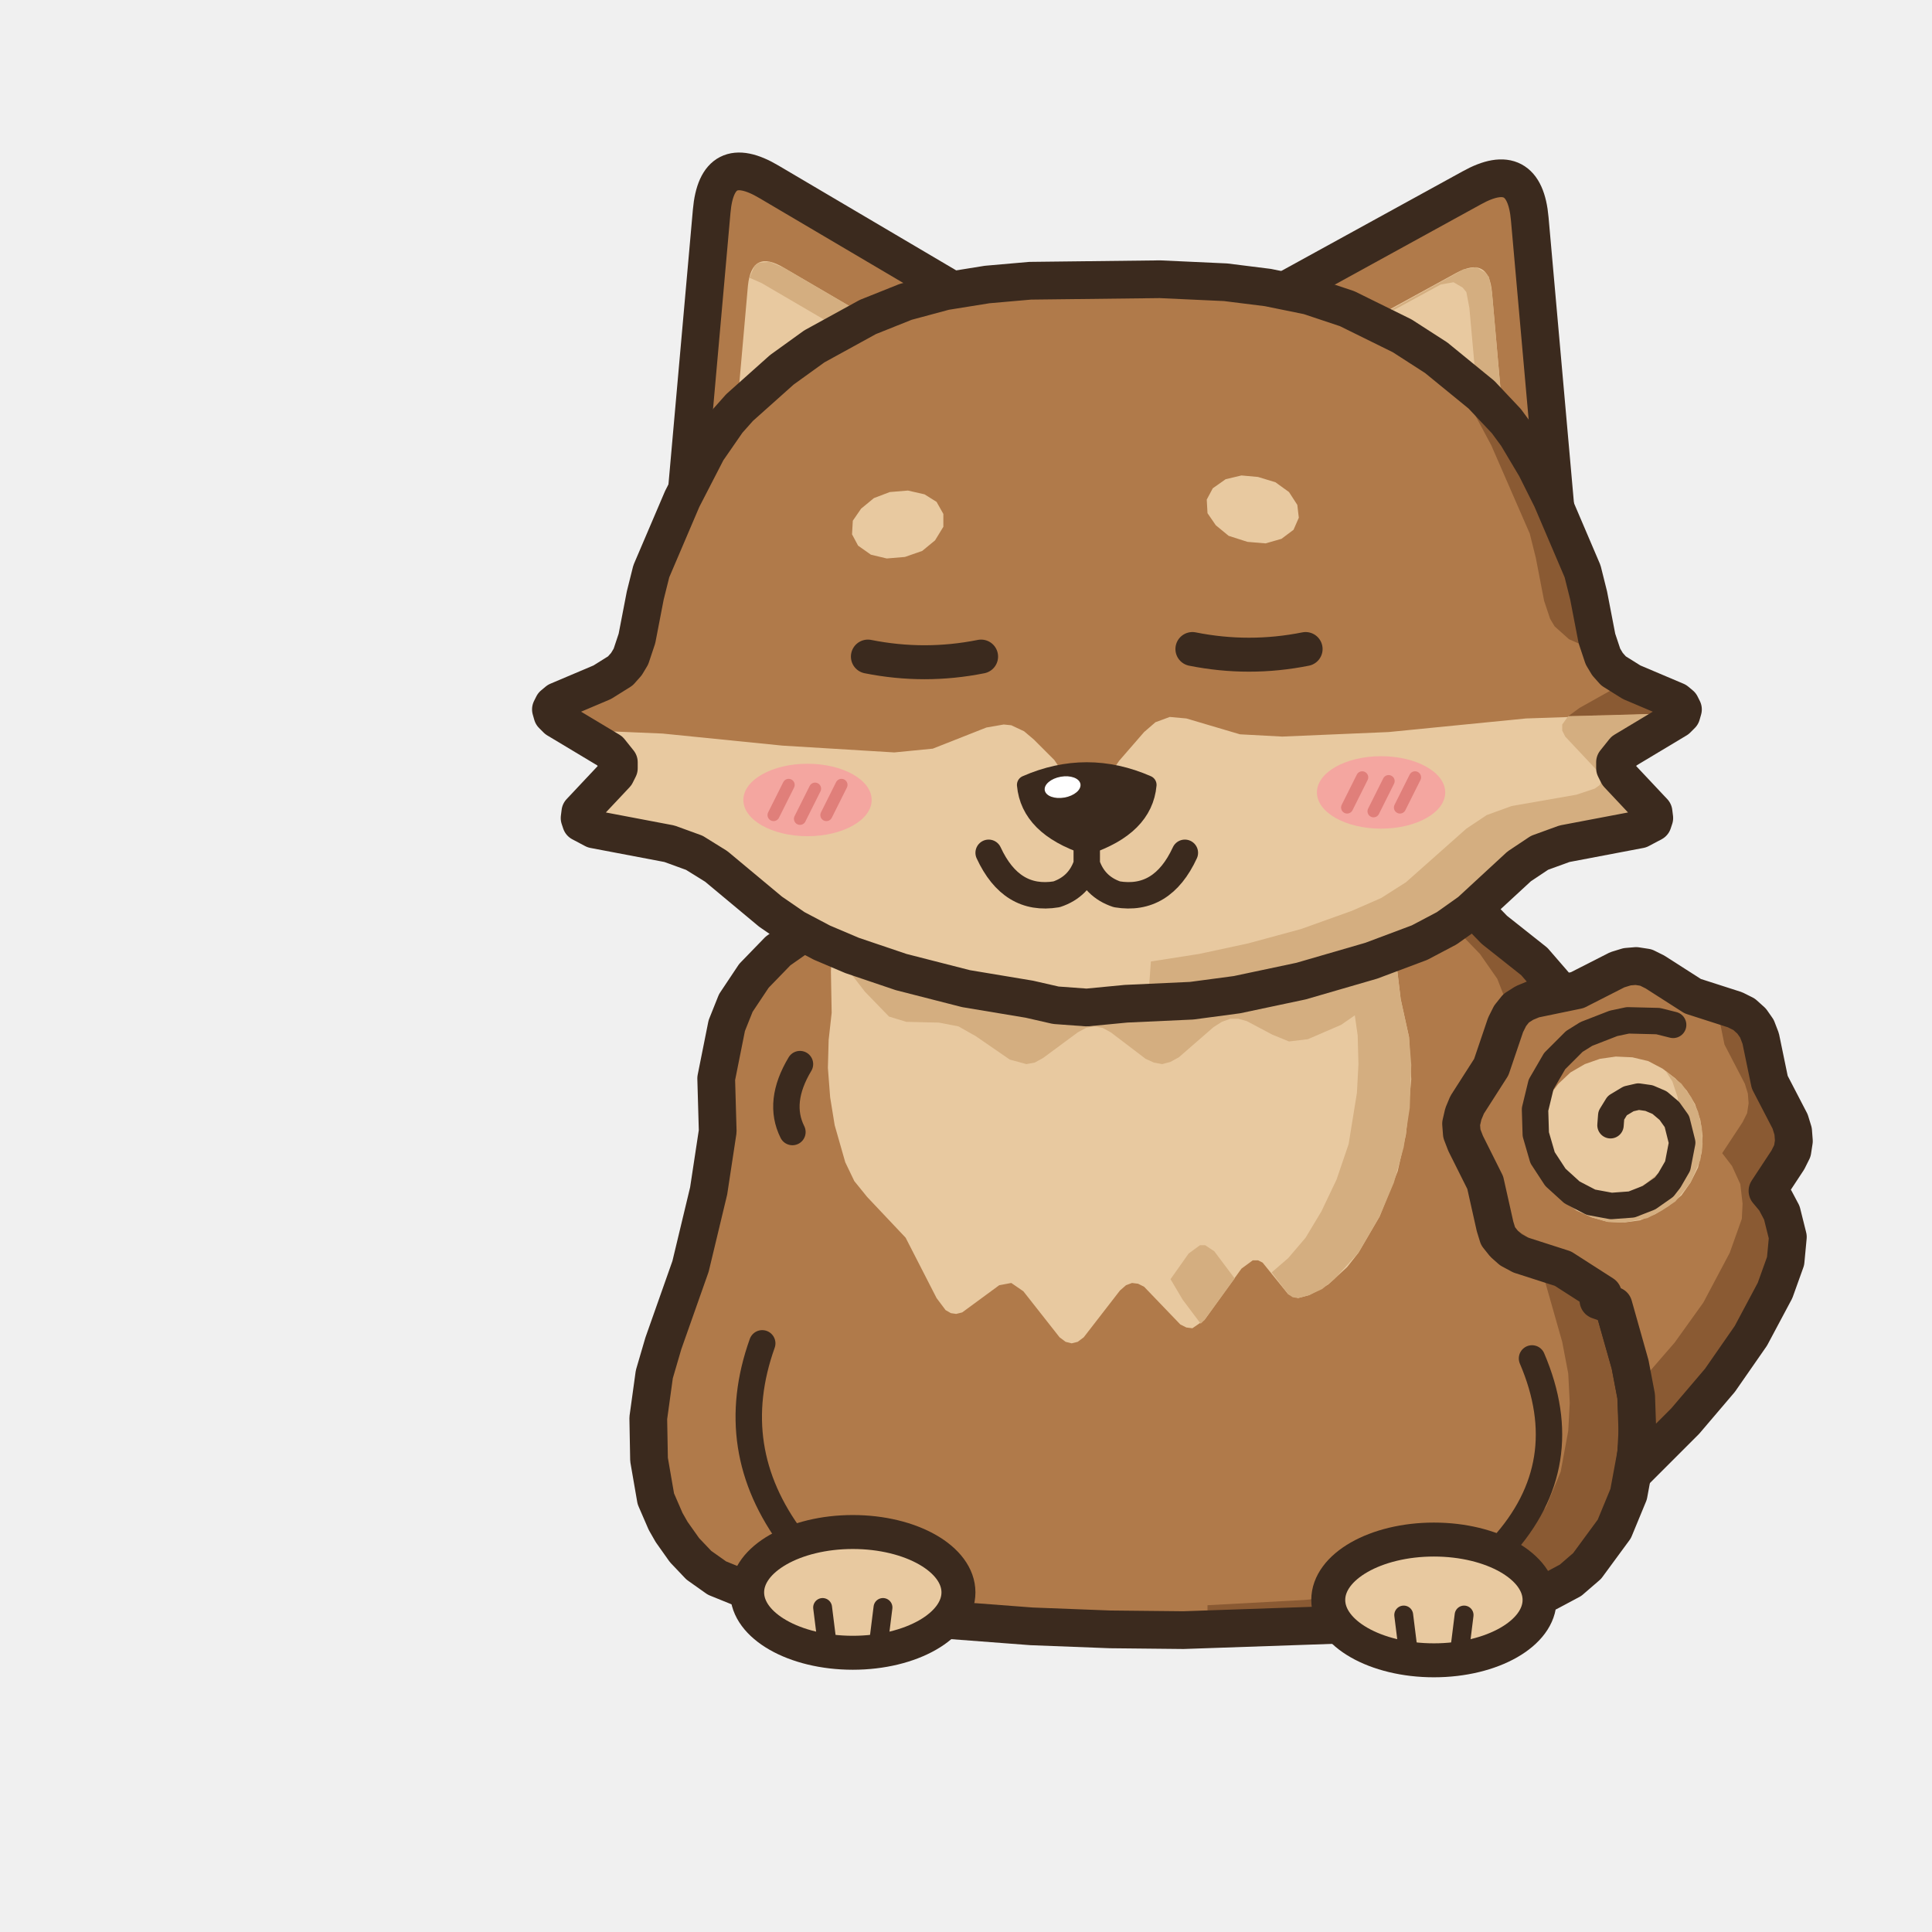
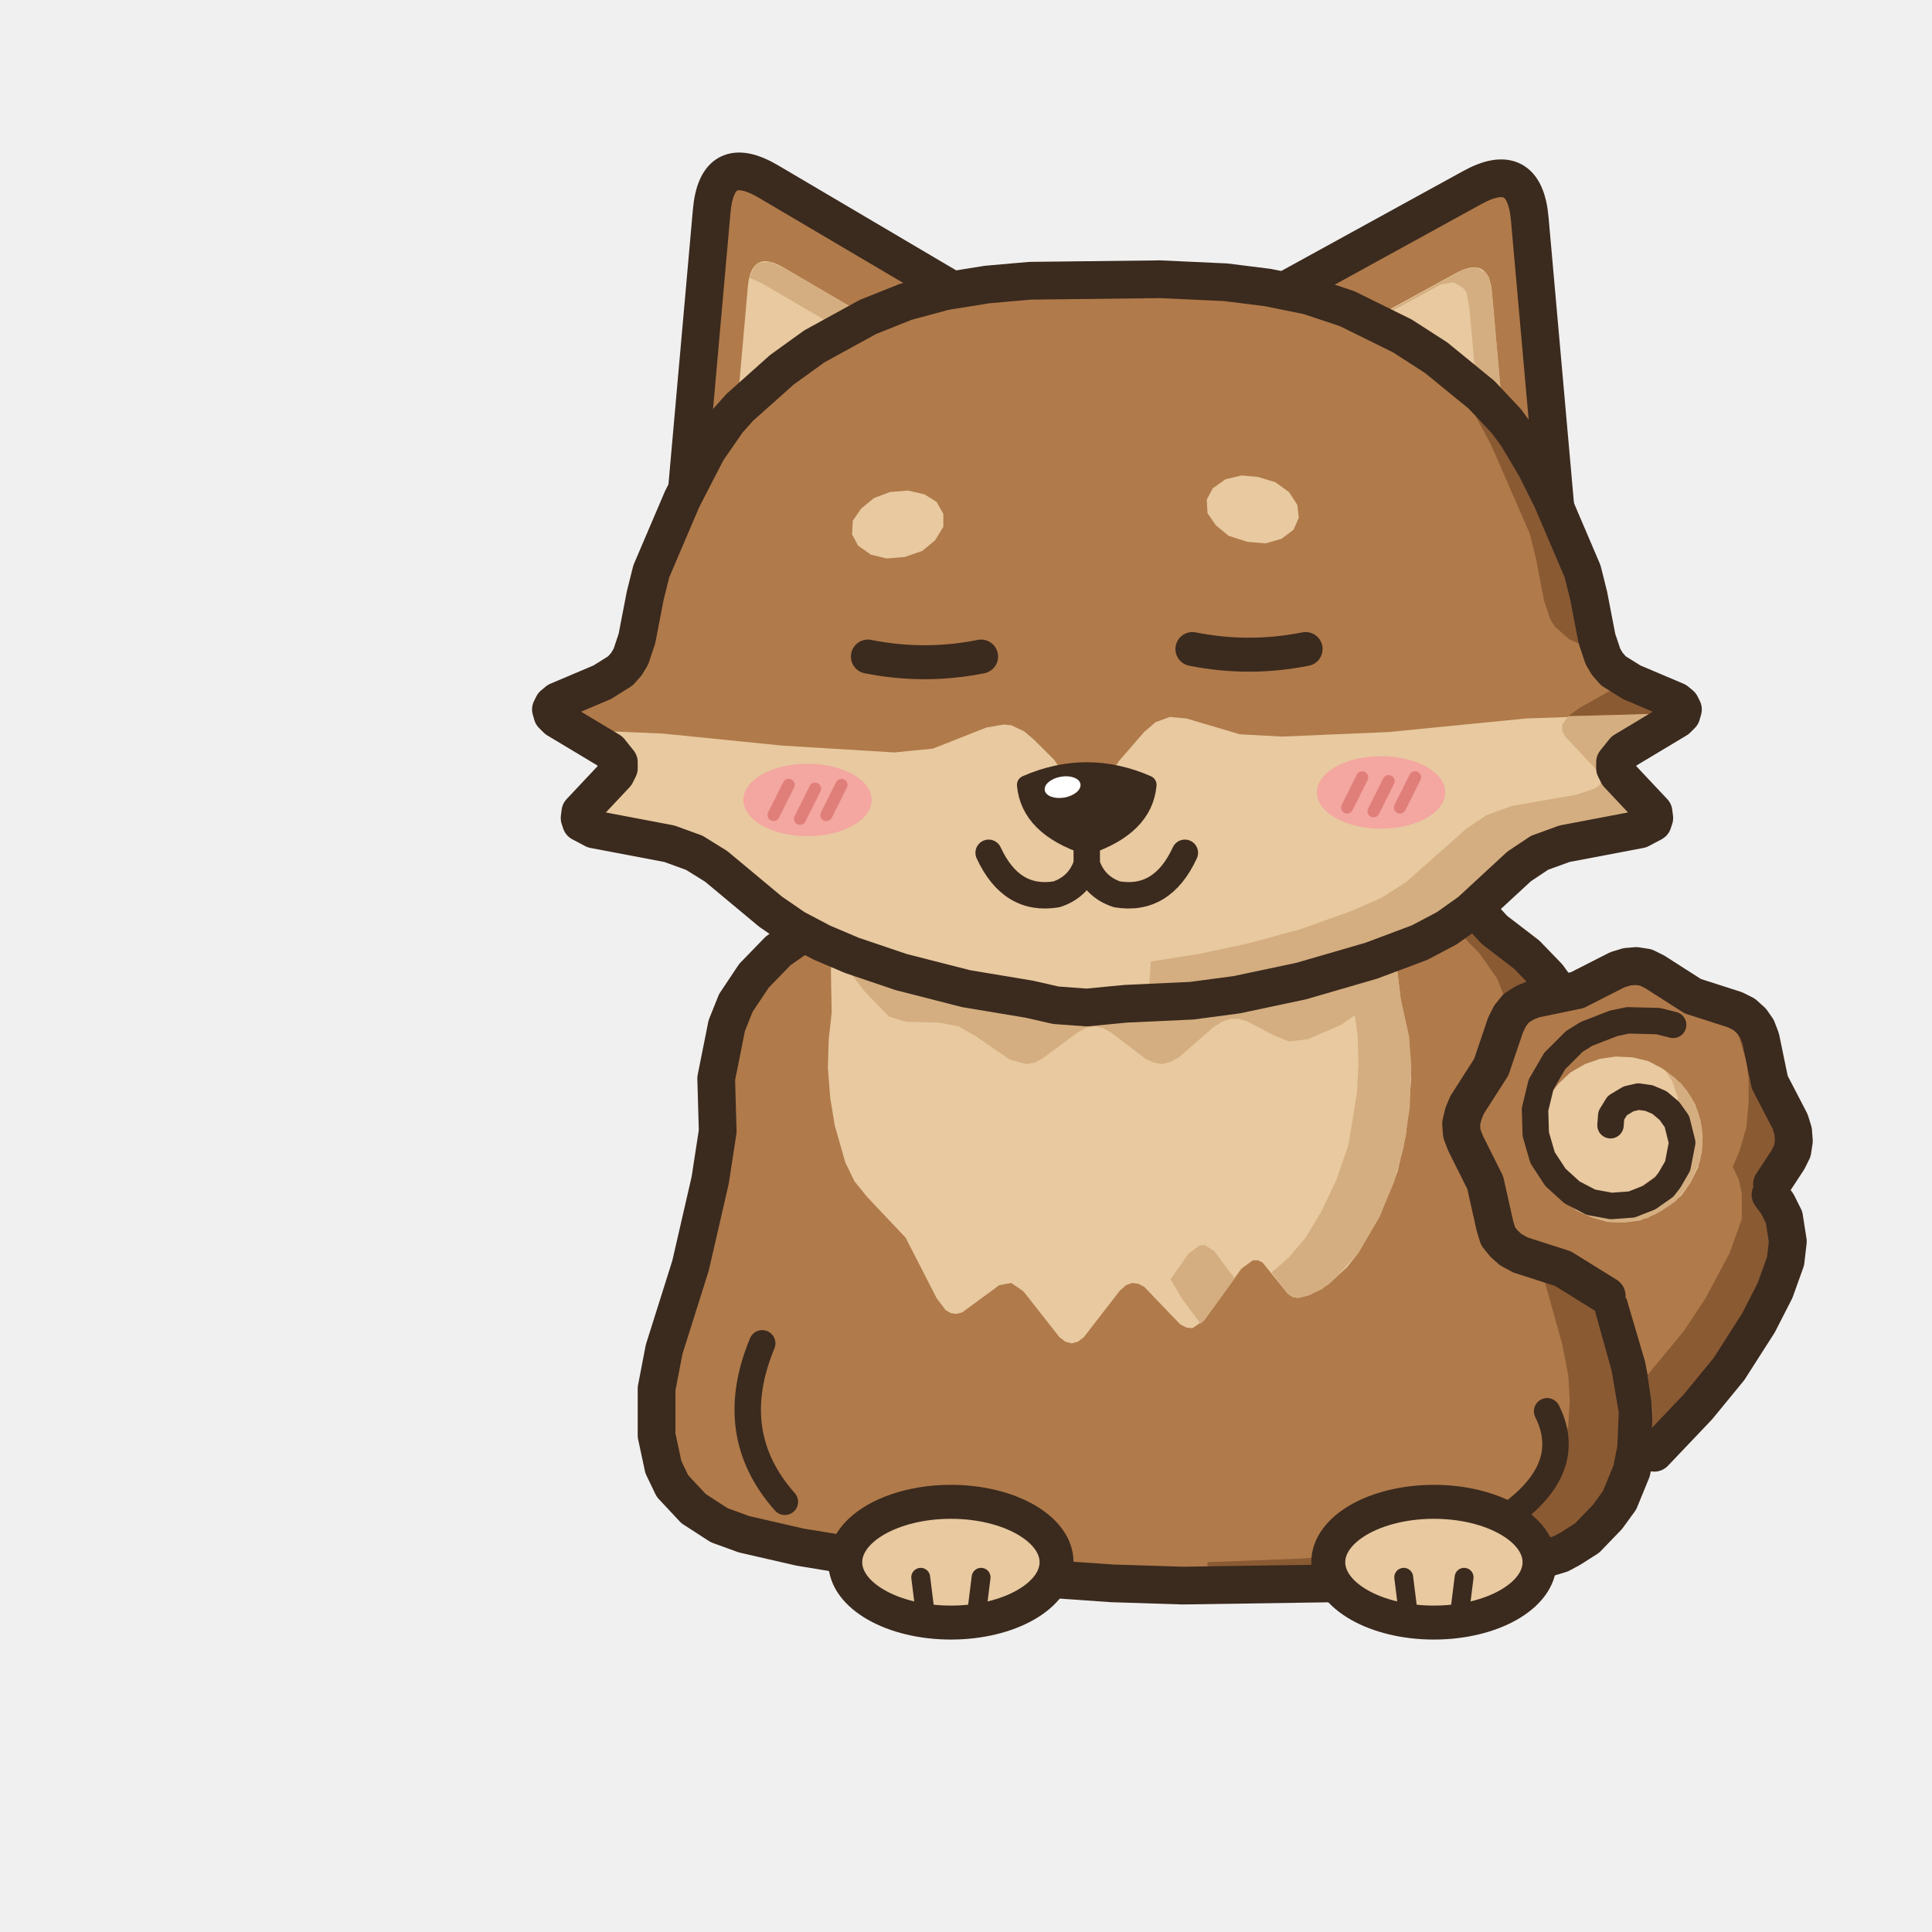
<svg xmlns="http://www.w3.org/2000/svg" viewBox="0 0 256 256">
-   <path d="M118 120 L112.1 120.6 L110.3 120.9 L108.4 121.6 L106.8 123.4 L103.1 126 L99.9 129.3 L97.5 132.9 L96.3 135.9 L94.9 142.9 L95.1 149.9 L93.9 157.8 L91.5 167.8 L87.9 178 L86.7 182.1 L85.9 187.9 L86 193.4 L86.9 198.6 L88.2 201.6 L89 203 L90.7 205.4 L92.6 207.4 L95 209.1 L98.7 210.6 L104 212 L111.5 213.2 L120.9 214.3 L136.7 215.5 L147.1 215.9 L156.8 216 L177.1 215.3 L186.5 214.6 L194.7 213.6 L200.8 212.4 L205.1 211 L208.1 209.4 L210.3 207.5 L213.9 202.6 L215.8 198 L216.8 192.6 L217 188.9 L216.8 185 L216 180.8 L212.9 169.9 L212 166 L211.5 160.8 L211.2 151.6 L210.2 143.3 L209.4 138.4 L208.6 135.4 L207.4 132.7 L205.9 130.4 L203.3 127.4 L198 123.2 L195.1 120.2 L192.4 119.1 L187.6 118.3 L179.2 117.9 L158.7 118.1 L135.4 119Z" fill="#B07A4A" />
-   <path d="M160 216 L177.1 215.3 L186.5 214.6 L194.7 213.6 L198 213 L203.2 211.7 L206.8 210.2 L208.1 209.4 L210.3 207.5 L213.9 202.6 L215.8 198 L216.8 192.6 L217 188.9 L216.8 185 L216 180.8 L212.9 169.9 L212 166 L211.5 160.8 L211.2 151.6 L210 141.6 L209 136.8 L207.4 132.7 L205.9 130.4 L204.2 128.4 L201.3 125.6 L198 123.2 L195.1 120.2 L192.4 119.1 L187.2 118.2 L189 120.2 L193.3 123.5 L196.1 126.4 L198.4 129.7 L200 133.8 L201 138.6 L202.2 148.6 L202.5 157.8 L203 163 L203.9 166.9 L207 177.8 L207.8 182 L208 185.9 L207.8 189.6 L206.8 195 L204.9 199.6 L202.2 203.4 L199.1 206.4 L196.1 208 L191.8 209.4 L189 210 L181.8 211.1 L172.9 212 L160 212.7Z" fill="#8A5A33" />
+   <path d="M118 120 L112.1 120.6 L110.3 120.9 L108.4 121.6 L106.8 123.4 L103.1 126 L99.9 129.3 L97.5 132.9 L96.3 135.9 L94.9 142.9 L95.1 149.9 L94.1 156.4 L91.5 167.7 L88 178.8 L87 184 L87 190.2 L87.9 194.4 L89.1 196.9 L91.9 199.9 L95.3 202.1 L98.6 203.3 L106 205 L113.3 206.2 L127.1 208.1 L137.3 209.1 L147.3 209.8 L156.7 210.1 L176.9 209.8 L190.8 208.8 L198 208 L203.2 207 L206.8 205.9 L208.1 205.2 L210.3 203.8 L213 201 L214.6 198.8 L216.2 194.9 L216.8 191.9 L217 187 L216 181.1 L212.9 170 L212 166 L211.5 160.8 L211.2 151.6 L210.2 143.3 L209.4 138.4 L208 134 L206.7 131.6 L205.1 129.4 L202.3 126.5 L198 123.2 L195.9 120.9 L194 119.6 L190.4 118.6 L184 118 L179.2 117.9 L150.8 118.4Z" fill="#B07A4A" />
+   <path d="M160 210.1 L171.9 209.9 L186.5 209.2 L194.7 208.4 L203.2 207 L206.8 205.9 L208.1 205.2 L210.3 203.8 L213.9 199.9 L215.8 196.2 L216.8 191.9 L217 188.7 L216.8 185.2 L216 181.1 L212.9 170 L212 166 L211.5 160.8 L211.2 151.6 L210 141.6 L209 136.8 L207.4 132.7 L205.9 130.4 L204.2 128.4 L201.3 125.6 L198 123.2 L195.1 120.2 L192.4 119.1 L187.2 118.2 L189 120.2 L193.3 123.5 L196.1 126.4 L198.4 129.7 L200 133.8 L201 138.6 L202.2 148.6 L202.5 157.8 L203 163 L203.9 167 L207 178.1 L207.8 182.2 L208 185.7 L207.8 188.9 L206.8 193.2 L205.6 195.8 L203.1 199 L200.3 201.5 L197.8 202.9 L191.8 204.5 L185.7 205.4 L172.8 206.5 L160 207Z" fill="#8A5A33" />
  <path d="M115.1 120.9 L113 122.1 L111.6 123.6 L110.7 125.2 L110.2 126.9 L110.1 128.7 L110.2 134.2 L109.8 137.8 L109.7 141.5 L110 145.4 L110.6 149.1 L112 154 L113.2 156.5 L114.9 158.6 L120 164 L124.1 172 L125.3 173.6 L126 174 L126.7 174.1 L127.5 173.9 L132.4 170.3 L134 170 L135.6 171.1 L140.4 177.2 L141.2 177.8 L142 178 L142.8 177.8 L143.6 177.2 L148.4 171 L149.2 170.3 L150 170 L150.8 170.1 L151.6 170.5 L156.4 175.5 L157.2 175.9 L158 176 L159.6 174.9 L164.5 168.1 L166 167 L166.7 167 L167.3 167.3 L170.7 171.5 L172 172 L173.5 171.6 L176 170.2 L178.5 167.9 L180 166 L182.8 161.2 L185.2 155.2 L186.3 150.3 L187 143 L186.7 137.4 L185.6 132.4 L185 127.4 L184.6 125.9 L183.9 124.4 L182.8 123 L181.2 121.8 L179 120.8 L176 120 L171.9 119.4 L166.7 118.8 L154.7 118.3 L122.6 119.7 L118 120Z" fill="#E8C9A0" />
  <path d="M159.6 174.9 L163.6 169.4 L160.9 165.8 L159.7 165 L159 165 L157.5 166.1 L155.1 169.5 L156.7 172.2 L159.1 175.4ZM168.5 168.6 L170.7 171.5 L171.3 171.9 L172 172 L173.5 171.6 L175.2 170.8 L176.8 169.5 L180 166 L182.8 161.2 L184.7 156.7 L186 152 L186.8 146.8 L187 141.1 L186.7 137.4 L185.6 132.4 L185 127.4 L184.6 125.9 L183.9 124.4 L182.8 123 L181.2 121.8 L179 120.8 L173.8 119.7 L175.8 121 L176.9 122.4 L177.6 123.9 L178 125.4 L178.6 130.4 L179.4 133.7 L179.9 137.2 L180 141 L179.8 144.8 L178.7 151.6 L177.1 156.3 L175.1 160.5 L173 164 L170.7 166.7Z" fill="#D4AE80" />
  <path d="M113 123 L111.5 124.4 L111.2 126.1 L111.9 127.9 L114.6 131.4 L117.8 134.7 L120.1 135.4 L124.4 135.5 L127 136 L129.3 137.3 L133.8 140.4 L136 141 L137.1 140.8 L138.2 140.2 L142.8 136.8 L143.9 136.2 L145 136 L146.1 136.2 L147.2 136.8 L151.8 140.3 L152.9 140.8 L154 141 L155.1 140.7 L156.2 140.1 L160.8 136.1 L161.9 135.4 L163 135 L164.1 135 L165.2 135.3 L168.6 137.1 L170.8 138 L173.3 137.7 L177.7 135.8 L180.3 134 L181.3 133 L185.1 127.7 L184.6 125.9 L183.9 124.4 L182.1 122.5 L180 122 L174.5 121.4 L157.7 120.7 L138 120.7 L121.3 121.4 L116 122Z" fill="#D4AE80" />
-   <path d="M118 120 L112.1 120.6 L110.3 120.9 L108.4 121.6 L106.8 123.4 L103.1 126 L99.9 129.3 L97.5 132.9 L96.3 135.9 L94.9 142.9 L95.1 149.9 L93.9 157.8 L91.5 167.8 L87.9 178 L86.7 182.1 L85.9 187.9 L86 193.4 L86.9 198.6 L88.2 201.6 L89 203 L90.7 205.4 L92.6 207.4 L95 209.1 L98.7 210.6 L104 212 L111.5 213.2 L120.9 214.3 L136.7 215.5 L147.1 215.9 L156.8 216 L177.1 215.3 L186.5 214.6 L194.7 213.6 L200.8 212.4 L205.1 211 L208.1 209.4 L210.3 207.5 L213.9 202.6 L215.8 198 L216.8 192.6 L217 188.9 L216.8 185 L216 180.8 L212.9 169.9 L212 166 L211.5 160.8 L211.2 151.6 L210.2 143.3 L209.4 138.4 L208.6 135.4 L207.4 132.7 L205.9 130.4 L203.3 127.4 L198 123.2 L195.1 120.2 L192.4 119.1 L187.6 118.3 L179.2 117.9 L158.7 118.1 L135.4 119Z" fill="none" stroke="#3B2A1E" stroke-width="5" stroke-linecap="round" stroke-linejoin="round" />
-   <path d="M106 141 Q103 146 105 150 M101 178 Q96 192 105 204 M203 180 Q209 194 199 205" fill="none" stroke="#3B2A1E" stroke-width="3.5" stroke-linecap="round" stroke-linejoin="round" />
-   <ellipse cx="113" cy="211" rx="14" ry="8" fill="#E8C9A0" stroke="#3B2A1E" stroke-width="4.5" />
-   <ellipse cx="190" cy="212" rx="14" ry="8" fill="#E8C9A0" stroke="#3B2A1E" stroke-width="4.5" />
-   <path d="M109 213 L109.5 217 M117 213 L116.5 217 M186 214 L186.5 218 M194 214 L193.5 218" fill="none" stroke="#3B2A1E" stroke-width="2.5" stroke-linecap="round" stroke-linejoin="round" />
-   <path d="M237.2 148.6 L234.5 143.4 L233.3 137.6 L232.8 136.3 L232.1 135.3 L231.1 134.4 L229.9 133.8 L224.3 132 L219.3 128.8 L218.1 128.2 L216.8 128 L215.6 128.1 L214.3 128.5 L209 131.2 L203.2 132.4 L202 132.9 L200.9 133.6 L200.1 134.6 L199.5 135.8 L197.6 141.4 L194.4 146.4 L193.9 147.6 L193.6 148.9 L193.7 150.2 L194.2 151.5 L196.8 156.7 L198.1 162.5 L198.5 163.8 L199.3 164.8 L200.2 165.6 L201.5 166.3 L207.1 168.1 L212.4 171.5 L211.8 172.3 L213.8 173 L216 180.8 L216.8 185 L217 190.8 L216.5 195.1 L223.3 188.3 L227.9 182.9 L232 177 L235.2 171 L236.6 167.1 L236.9 163.9 L236.1 160.7 L235.2 159 L234.2 157.8 L236.9 153.7 L237.5 152.5 L237.7 151.2 L237.6 149.9Z" fill="#B07A4A" />
-   <path d="M237.2 148.6 L234.5 143.4 L233.3 137.6 L232.8 136.3 L232.1 135.3 L231.1 134.4 L227.4 133 L228.5 138.4 L231.2 143.6 L231.6 144.9 L231.7 146.2 L231.5 147.5 L230.9 148.7 L228.2 152.8 L229.5 154.5 L230.6 156.9 L230.9 159.5 L230.8 161.5 L229.2 166 L225.7 172.6 L221.9 177.9 L216.7 183.9 L217 188.9 L216.5 195.1 L223.3 188.3 L229.1 181.4 L233 175.3 L236.2 168.4 L236.9 165.8 L236.7 162.6 L235.8 160.1 L234.2 157.8 L236.9 153.7 L237.5 152.5 L237.7 151.2 L237.6 149.9ZM198.5 163.8 L199.3 164.8 L200.2 165.6 L201.5 166.3 L205.7 167.6 L208 168.6 L207.8 168 L205.8 167.3 L206.4 166.5 L201.1 163.1 L198 162Z" fill="#8A5A33" />
+   <path d="M118 120 L112.1 120.6 L110.3 120.9 L108.4 121.6 L106.8 123.4 L103.1 126 L99.9 129.3 L97.5 132.9 L96.3 135.9 L94.9 142.9 L95.1 149.9 L94.1 156.4 L91.5 167.7 L88 178.8 L87 184 L87 190.2 L87.9 194.4 L89.1 196.9 L91.9 199.9 L95.3 202.1 L98.6 203.3 L106 205 L113.3 206.2 L127.1 208.1 L137.3 209.1 L147.3 209.8 L156.7 210.1 L176.9 209.8 L190.8 208.8 L198 208 L203.2 207 L206.8 205.9 L208.1 205.2 L210.3 203.8 L213 201 L214.6 198.8 L216.2 194.9 L216.8 191.9 L217 187 L216 181.1 L212.9 170 L212 166 L211.5 160.8 L211.2 151.6 L210.2 143.3 L209.4 138.4 L208 134 L206.7 131.6 L205.1 129.4 L202.3 126.5 L198 123.2 L195.9 120.9 L194 119.6 L190.4 118.6 L184 118 L179.2 117.9 L150.8 118.4Z" fill="none" stroke="#3B2A1E" stroke-width="5" stroke-linecap="round" stroke-linejoin="round" />
+   <path d="M101 178 Q96 190 104 199 M205 187 Q208.5 194 201 200" fill="none" stroke="#3B2A1E" stroke-width="3.5" stroke-linecap="round" stroke-linejoin="round" />
+   <ellipse cx="126" cy="207" rx="14" ry="8" fill="#E8C9A0" stroke="#3B2A1E" stroke-width="4.5" />
+   <ellipse cx="190" cy="207" rx="14" ry="8" fill="#E8C9A0" stroke="#3B2A1E" stroke-width="4.5" />
+   <path d="M122 209 L122.5 213 M130 209 L129.5 213 M186 209 L186.5 213 M194 209 L193.5 213" fill="none" stroke="#3B2A1E" stroke-width="2.5" stroke-linecap="round" stroke-linejoin="round" />
+   <path d="M237.6 149.9 L237.2 148.6 L234.5 143.4 L233.3 137.6 L232.8 136.3 L232.1 135.3 L231.1 134.4 L229.9 133.8 L224.3 132 L219.3 128.8 L218.1 128.2 L216.8 128 L215.6 128.1 L214.3 128.5 L209 131.2 L203.2 132.4 L202 132.9 L200.9 133.6 L200.1 134.6 L199.5 135.8 L197.6 141.4 L194.4 146.4 L193.9 147.6 L193.6 148.9 L193.7 150.2 L194.2 151.5 L196.8 156.7 L198.1 162.5 L198.5 163.8 L199.3 164.8 L200.2 165.6 L201.5 166.3 L207.1 168.1 L212 171.3 L213.3 171.9 L214.5 172.1 L215.5 172 L218 180.5 L218.8 184.8 L219 188.8 L218.7 192.9 L225 186.4 L229.1 181.4 L233 175.3 L235.2 171 L236.6 167.1 L236.9 163.9 L236.1 160.7 L235.2 159 L234.2 157.8 L236.9 153.7 L237.5 152.5 L237.7 151.2Z" fill="#B07A4A" />
+   <path d="M237.6 149.9 L234.5 143.4 L233.3 137.6 L232.8 136.3 L232.1 135.3 L231.1 134.4 L228.4 133.3 L230.5 137.6 L231.4 140.7 L231.7 142.9 L231.7 146.1 L231.4 149.4 L230.5 152.5 L229.6 154.6 L230.4 156.3 L230.8 158.2 L230.8 161.5 L229.2 166 L226 172 L223.1 176.4 L218.3 182.2 L219 187 L218.7 192.9 L225 186.4 L229.1 181.4 L233 175.3 L236.2 168.4 L236.9 165.8 L236.7 162.6 L235.8 160.1 L234.2 157.8 L236.9 153.7 L237.5 152.5 L237.7 151.2ZM200.2 165.6 L201.5 166.3 L207.1 168.1 L210.5 170.3 L209.6 167.1 L206.4 166.9 L204.3 166.5 L201.2 165.5 L198.9 164.4Z" fill="#8A5A33" />
  <path d="M225.6 150.5 L225.3 148.4 L224.6 146.3 L223.5 144.5 L222 142.9 L220.3 141.6 L218.4 140.6 L216.3 140.1 L214.1 140 L212 140.3 L210 141 L208.1 142.1 L206.5 143.6 L205.2 145.3 L204.3 147.3 L203.7 149.3 L203.6 151.5 L203.9 153.6 L204.7 155.7 L205.8 157.5 L207.2 159.1 L208.9 160.4 L210.9 161.3 L213 161.9 L215.1 162 L217.3 161.7 L219.3 160.9 L221.1 159.8 L222.8 158.4 L224 156.7 L225 154.7 L225.5 152.6Z" fill="#E8C9A0" />
  <path d="M225.5 149.4 L225 147.3 L224.1 145.4 L222.8 143.6 L220.7 141.9 L221.6 143.3 L222.3 145.4 L222.6 148.6 L222.3 150.7 L221.6 152.7 L219.8 155.4 L218.1 156.8 L216.3 157.9 L213.2 158.9 L211 159 L208.9 158.7 L206.9 157.9 L205.5 157.1 L206.4 158.4 L208 159.8 L210.9 161.3 L213 161.9 L215.1 162 L218.3 161.4 L220.2 160.4 L222 159.2 L224 156.7 L225.3 153.7 L225.6 151.6Z" fill="#D4AE80" />
-   <path d="M237.2 148.6 L234.5 143.4 L233.3 137.6 L232.8 136.3 L232.1 135.3 L231.1 134.4 L229.9 133.8 L224.3 132 L219.3 128.8 L218.1 128.2 L216.8 128 L215.6 128.1 L214.3 128.5 L209 131.2 L203.2 132.4 L202 132.9 L200.9 133.6 L200.1 134.6 L199.5 135.8 L197.6 141.4 L194.4 146.4 L193.9 147.6 L193.6 148.9 L193.7 150.2 L194.2 151.5 L196.8 156.7 L198.1 162.5 L198.5 163.8 L199.3 164.8 L200.2 165.6 L201.5 166.3 L207.1 168.1 L212.4 171.5 L211.8 172.3 L213.8 173 L216 180.8 L216.8 185 L217 190.8 L216.5 195.1 L223.3 188.3 L227.9 182.9 L232 177 L235.2 171 L236.6 167.1 L236.9 163.9 L236.1 160.7 L235.2 159 L234.2 157.8 L236.9 153.7 L237.5 152.5 L237.7 151.2 L237.6 149.9 L237.2 148.6" fill="none" stroke="#3B2A1E" stroke-width="5" stroke-linecap="round" stroke-linejoin="round" />
+   <path d="M234.8 156.9 L236.9 153.7 L237.5 152.5 L237.7 151.2 L237.6 149.9 L237.2 148.6 L234.5 143.4 L233.3 137.6 L232.8 136.3 L232.1 135.3 L231.1 134.4 L229.9 133.8 L224.3 132 L219.3 128.8 L218.1 128.2 L216.8 128 L215.6 128.1 L214.3 128.5 L209 131.2 L203.2 132.4 L202 132.9 L200.9 133.6 L200.1 134.6 L199.5 135.8 L197.6 141.4 L194.4 146.4 L193.9 147.6 L193.6 148.9 L193.7 150.2 L194.2 151.5 L196.8 156.7 L198.1 162.5 L198.5 163.8 L199.3 164.8 L200.2 165.6 L201.5 166.3 L207.1 168.1 L212.9 171.7M219.2 192.5 L225 186.4 L229.1 181.4 L233 175.3 L235.2 171 L236.6 167.1 L236.9 164.5 L236.4 161.3 L235.5 159.5 L234.6 158.3" fill="none" stroke="#3B2A1E" stroke-width="5" stroke-linecap="round" stroke-linejoin="round" />
  <path d="M213.4 149.1 L213.5 147.8 L214.3 146.5 L215.8 145.6 L217.1 145.3 L218.5 145.5 L219.9 146.1 L221.2 147.2 L222.2 148.6 L222.9 151.4 L222.3 154.5 L221.2 156.4 L220.5 157.3 L218.5 158.7 L216.2 159.6 L213.5 159.8 L210.8 159.3 L208.3 158 L206.1 156 L204.4 153.4 L203.5 150.3 L203.4 147 L204.2 143.7 L206 140.6 L208.6 138 L210.2 137 L213.8 135.6 L215.7 135.2 L219.7 135.3 L221.7 135.8" fill="none" stroke="#3B2A1E" stroke-width="3.5" stroke-linecap="round" stroke-linejoin="round" />
  <path d="M92.4 74.2 Q90 76 90.3 73L94.3 28 Q95 20 101.9 24.1L131.4 41.5 Q134 43 131.6 44.8Z" fill="#B07A4A" stroke="#3B2A1E" stroke-width="5" stroke-linejoin="round" stroke-linecap="round" />
  <path d="M98.4 62.5 Q96.8 63.7 97 61.7L99.1 37.9 Q99.6 32.9 103.9 35.5L119.3 44.5 Q121 45.6 119.4 46.8Z" fill="#E8C9A0" />
  <path d="M97.5 63 L119.4 46.8 L120.2 45.9 L120.1 45.3 L119.3 44.5 L103.9 35.5 L102 34.7 L100.6 34.8 L100 35.2 L99.3 36.8 L100.9 37.5 L116.3 46.5 L117 47.1 L117.2 47.9 L116.4 48.8Z" fill="#D4AE80" />
  <path d="M164.4 44.8 Q162 43 164.6 41.6L195 24.9 Q202 21 202.7 29L206.7 74 Q207 77 204.6 75.2Z" fill="#B07A4A" stroke="#3B2A1E" stroke-width="5" stroke-linejoin="round" stroke-linecap="round" />
  <path d="M176.9 47.1 Q175.3 45.9 177 44.9L192.9 36.2 Q197.3 33.8 197.7 38.8L199.8 62.6 Q200 64.6 198.4 63.4Z" fill="#E8C9A0" />
  <path d="M196.6 62 L199.1 63.8 L199.6 63.8 L199.8 63.4 L199.8 62.6 L197.7 38.8 L197.3 36.7 L196.8 36.1 L195.6 35.4 L193.9 35.7 L176.4 45.4 L176.2 45.7 L190.9 37.7 L192.6 37.4 L193.8 38.1 L194.3 38.7 L194.7 40.8Z" fill="#D4AE80" />
  <path d="M153.7 37 L136.5 37.2 L130.8 37.7 L125.2 38.6 L120 40 L115 42 L107.9 45.9 L103.6 49 L98 54 L96.4 55.8 L93.7 59.7 L90.4 66.1 L86.3 75.7 L85.5 78.9 L84.4 84.6 L83.6 87 L83 88 L82.2 88.9 L79.8 90.4 L73.9 92.9 L73.3 93.4 L73 94 L73.2 94.7 L73.8 95.3 L80.8 99.5 L82 101 L82 101.8 L81.6 102.6 L76.9 107.6 L76.8 108.4 L77 109 L78.7 109.9 L88.7 111.8 L92 113 L94.9 114.8 L102.1 120.8 L105.3 123 L108.9 124.9 L112.9 126.6 L119.4 128.8 L128 131 L136.4 132.4 L139.9 133.2 L144 133.5 L149.2 133 L157.9 132.6 L163.9 131.8 L172.4 130 L181.7 127.3 L188.1 124.9 L191.7 123 L194.8 120.8 L201.3 114.8 L204 113 L207.3 111.8 L217.3 109.9 L219 109 L219.2 108.4 L219.1 107.6 L214.4 102.6 L214 101.8 L214 101 L215.2 99.5 L222.2 95.3 L222.8 94.7 L223 94 L222.7 93.4 L222.1 92.9 L216.2 90.4 L213.8 88.9 L213 88 L212.4 87 L211.6 84.6 L210.5 78.9 L209.7 75.7 L205.6 66.1 L203.5 61.9 L201 57.7 L199.6 55.8 L196.3 52.3 L190.3 47.4 L185.8 44.5 L178.5 40.9 L173.4 39.2 L168 38.1 L162.4 37.4Z" fill="#B07A4A" />
  <path d="M152.1 132.9 L157.9 132.6 L159.9 132.4 L161.9 132.1 L163.9 131.8 L165.9 131.4 L168 131 L170.2 130.5 L172.4 130 L174.7 129.4 L177 128.8 L179.4 128.1 L181.7 127.3 L183.9 126.6 L186.1 125.7 L188.1 124.9 L190 124 L191.7 123 L193.3 121.9 L194.8 120.8 L196.1 119.6 L200 115.9 L201.3 114.8 L204 113 L207.3 111.8 L215.9 110.3 L217.3 109.9 L218.3 109.5 L219 109 L219.2 108.4 L219.1 107.6 L218.5 106.9 L217.8 106 L215.1 103.5 L214.4 102.6 L214 101.8 L214 101 L215.2 99.5 L221.3 96 L222.2 95.3 L222.8 94.7 L223 94 L222.7 93.4 L221.2 92.4 L215.5 90 L214.3 91 L209.3 93.8 L207.8 94.9 L222.8 94.5 L221.3 96 L215.2 99.5 L214 101 L214 101.8 L214.4 102.6 L215.1 103.5 L218.5 106.9 L219 107.6 L219.2 108.4 L219 109 L218.3 109.5 L215.9 110.3 L207.3 111.8 L204 113 L201.3 114.8 L200 115.9 L194.8 120.8 L191.7 123 L188.1 124.9 L183.9 126.5 L174.7 129.4 L165.9 131.4 L159.9 132.3ZM211.3 83.3 L210.5 78.9 L209.7 75.7 L205.6 66.1 L202.3 59.7 L199.6 55.8 L196.3 52.3 L192.4 49 L186.8 45.2 L189.3 47.3 L192.6 50.8 L195.3 54.7 L197.6 59 L202.7 70.7 L203.5 73.9 L204.6 79.6 L205.4 82 L206 83 L207.9 84.7 L212.2 86.6Z" fill="#8A5A33" />
  <path d="M222.8 94.5 L202.2 95.2 L184 97 L169.9 97.6 L164.3 97.3 L157.2 95.2 L155 95 L153.1 95.7 L151.6 97 L148.3 100.8 L145.2 105.3 L144 106 L142.8 105.3 L139.7 100.7 L137 98 L135.7 96.9 L134 96.1 L133 96 L130.7 96.4 L123.6 99.2 L118.5 99.7 L103.7 98.8 L87.8 97.2 L76 96.7 L80.8 99.5 L82 101 L82 101.8 L81.6 102.6 L77 107.6 L76.8 108.4 L77 109 L77.7 109.5 L80 110.3 L88.7 111.8 L92 113 L94.9 114.8 L102.1 120.8 L105.3 123 L108.9 124.9 L115 127.3 L121.6 129.4 L128 131 L136.4 132.4 L139.9 133.2 L144.7 133.5 L149.2 133 L159.9 132.3 L168 131 L179.4 128.1 L186.1 125.7 L190 124 L193.3 121.9 L201.3 114.8 L204 113 L207.3 111.8 L217.3 109.9 L219 109 L219.2 108.4 L219 107.6 L214.4 102.6 L214 101.8 L214 101 L215.2 99.5 L221.3 96Z" fill="#E8C9A0" />
  <path d="M222.8 94.5 L207.8 94.9 L207 96 L207 96.8 L207.4 97.6 L212.1 102.6 L212.2 103.4 L212 104 L211.3 104.5 L208.9 105.3 L200.3 106.8 L197 108 L194.3 109.8 L186.3 116.9 L183 119 L179.1 120.7 L172.4 123.1 L165.4 125 L158.9 126.4 L152.5 127.4 L152.1 132.9 L159.9 132.3 L165.9 131.4 L174.7 129.4 L183.9 126.5 L188.1 124.9 L191.7 123 L194.8 120.8 L201.3 114.8 L204 113 L207.3 111.8 L215.9 110.3 L218.3 109.5 L219 109 L219.2 108.4 L219 107.6 L214.4 102.6 L214 101.8 L214 101 L215.2 99.5 L221.3 96Z" fill="#D4AE80" />
  <path d="M172.1 68.6 L171.9 66.9 L170.8 65.2 L169 63.9 L166.7 63.2 L164.5 63 L162.4 63.5 L160.7 64.7 L159.9 66.2 L160 68 L161.1 69.6 L162.8 71 L165.3 71.8 L167.7 72 L169.8 71.4 L171.4 70.2ZM125 68.1 L124.1 66.5 L122.5 65.5 L120.3 65 L117.9 65.2 L115.8 66 L114.1 67.4 L113 69 L112.9 70.8 L113.7 72.3 L115.4 73.5 L117.5 74 L119.9 73.8 L122.2 73 L123.9 71.6 L125 69.8Z" fill="#E8C9A0" />
  <path d="M153.7 37 L136.5 37.2 L130.8 37.7 L125.2 38.6 L120 40 L115 42 L107.9 45.9 L103.6 49 L98 54 L96.4 55.8 L93.7 59.7 L90.4 66.1 L86.3 75.7 L85.5 78.9 L84.4 84.6 L83.6 87 L83 88 L82.2 88.9 L79.8 90.4 L73.9 92.9 L73.3 93.4 L73 94 L73.2 94.7 L73.8 95.3 L80.8 99.5 L82 101 L82 101.8 L81.6 102.6 L76.9 107.6 L76.8 108.4 L77 109 L78.7 109.9 L88.7 111.8 L92 113 L94.9 114.8 L102.1 120.8 L105.3 123 L108.9 124.9 L112.9 126.6 L119.4 128.8 L128 131 L136.4 132.4 L139.9 133.2 L144 133.5 L149.2 133 L157.9 132.6 L163.9 131.8 L172.4 130 L181.7 127.3 L188.1 124.9 L191.7 123 L194.8 120.8 L201.3 114.8 L204 113 L207.3 111.8 L217.3 109.9 L219 109 L219.2 108.4 L219.1 107.6 L214.4 102.6 L214 101.8 L214 101 L215.2 99.5 L222.2 95.3 L222.8 94.7 L223 94 L222.7 93.4 L222.1 92.9 L216.2 90.4 L213.8 88.9 L213 88 L212.4 87 L211.6 84.6 L210.5 78.9 L209.7 75.7 L205.6 66.1 L203.5 61.9 L201 57.7 L199.6 55.8 L196.3 52.3 L190.3 47.4 L185.8 44.5 L178.5 40.9 L173.4 39.2 L168 38.1 L162.4 37.4Z" fill="none" stroke="#3B2A1E" stroke-width="5" stroke-linecap="round" stroke-linejoin="round" />
  <ellipse cx="107" cy="106" rx="8.5" ry="4.8" fill="#F4A6A0" />
  <ellipse cx="183" cy="105" rx="8.5" ry="4.8" fill="#F4A6A0" />
  <path d="M102.5 108 L104.5 104 M106 108.5 L108 104.5 M109.5 108 L111.5 104 M178.5 107 L180.5 103 M182 107.5 L184 103.5 M185.5 107 L187.5 103" fill="none" stroke="#E07F7A" stroke-width="1.6" stroke-linecap="round" stroke-linejoin="round" />
  <path d="M115.0 87.0 Q122.5 88.5 130.0 87.0 M158.0 86.0 Q165.5 87.5 173.0 86.0" fill="none" stroke="#3B2A1E" stroke-width="4.5" stroke-linecap="round" stroke-linejoin="round" />
  <path d="M144 111 L144 114.5 M131 113 Q134 119.5 140 118.5 Q143 117.5 144 114.5 Q145 117.5 148 118.5 Q154 119.5 157 113" fill="none" stroke="#3B2A1E" stroke-width="3.5" stroke-linecap="round" stroke-linejoin="round" />
  <path d="M136 104 Q144 100.5 152 104 Q151.5 109.5 144 112 Q136.5 109.5 136 104Z" fill="#3B2A1E" stroke="#3B2A1E" stroke-width="2.5" stroke-linejoin="round" />
  <ellipse cx="140.8" cy="104.3" rx="2.4" ry="1.4" transform="rotate(-10 140.8 104.3)" fill="#FFFFFF" />
</svg>
